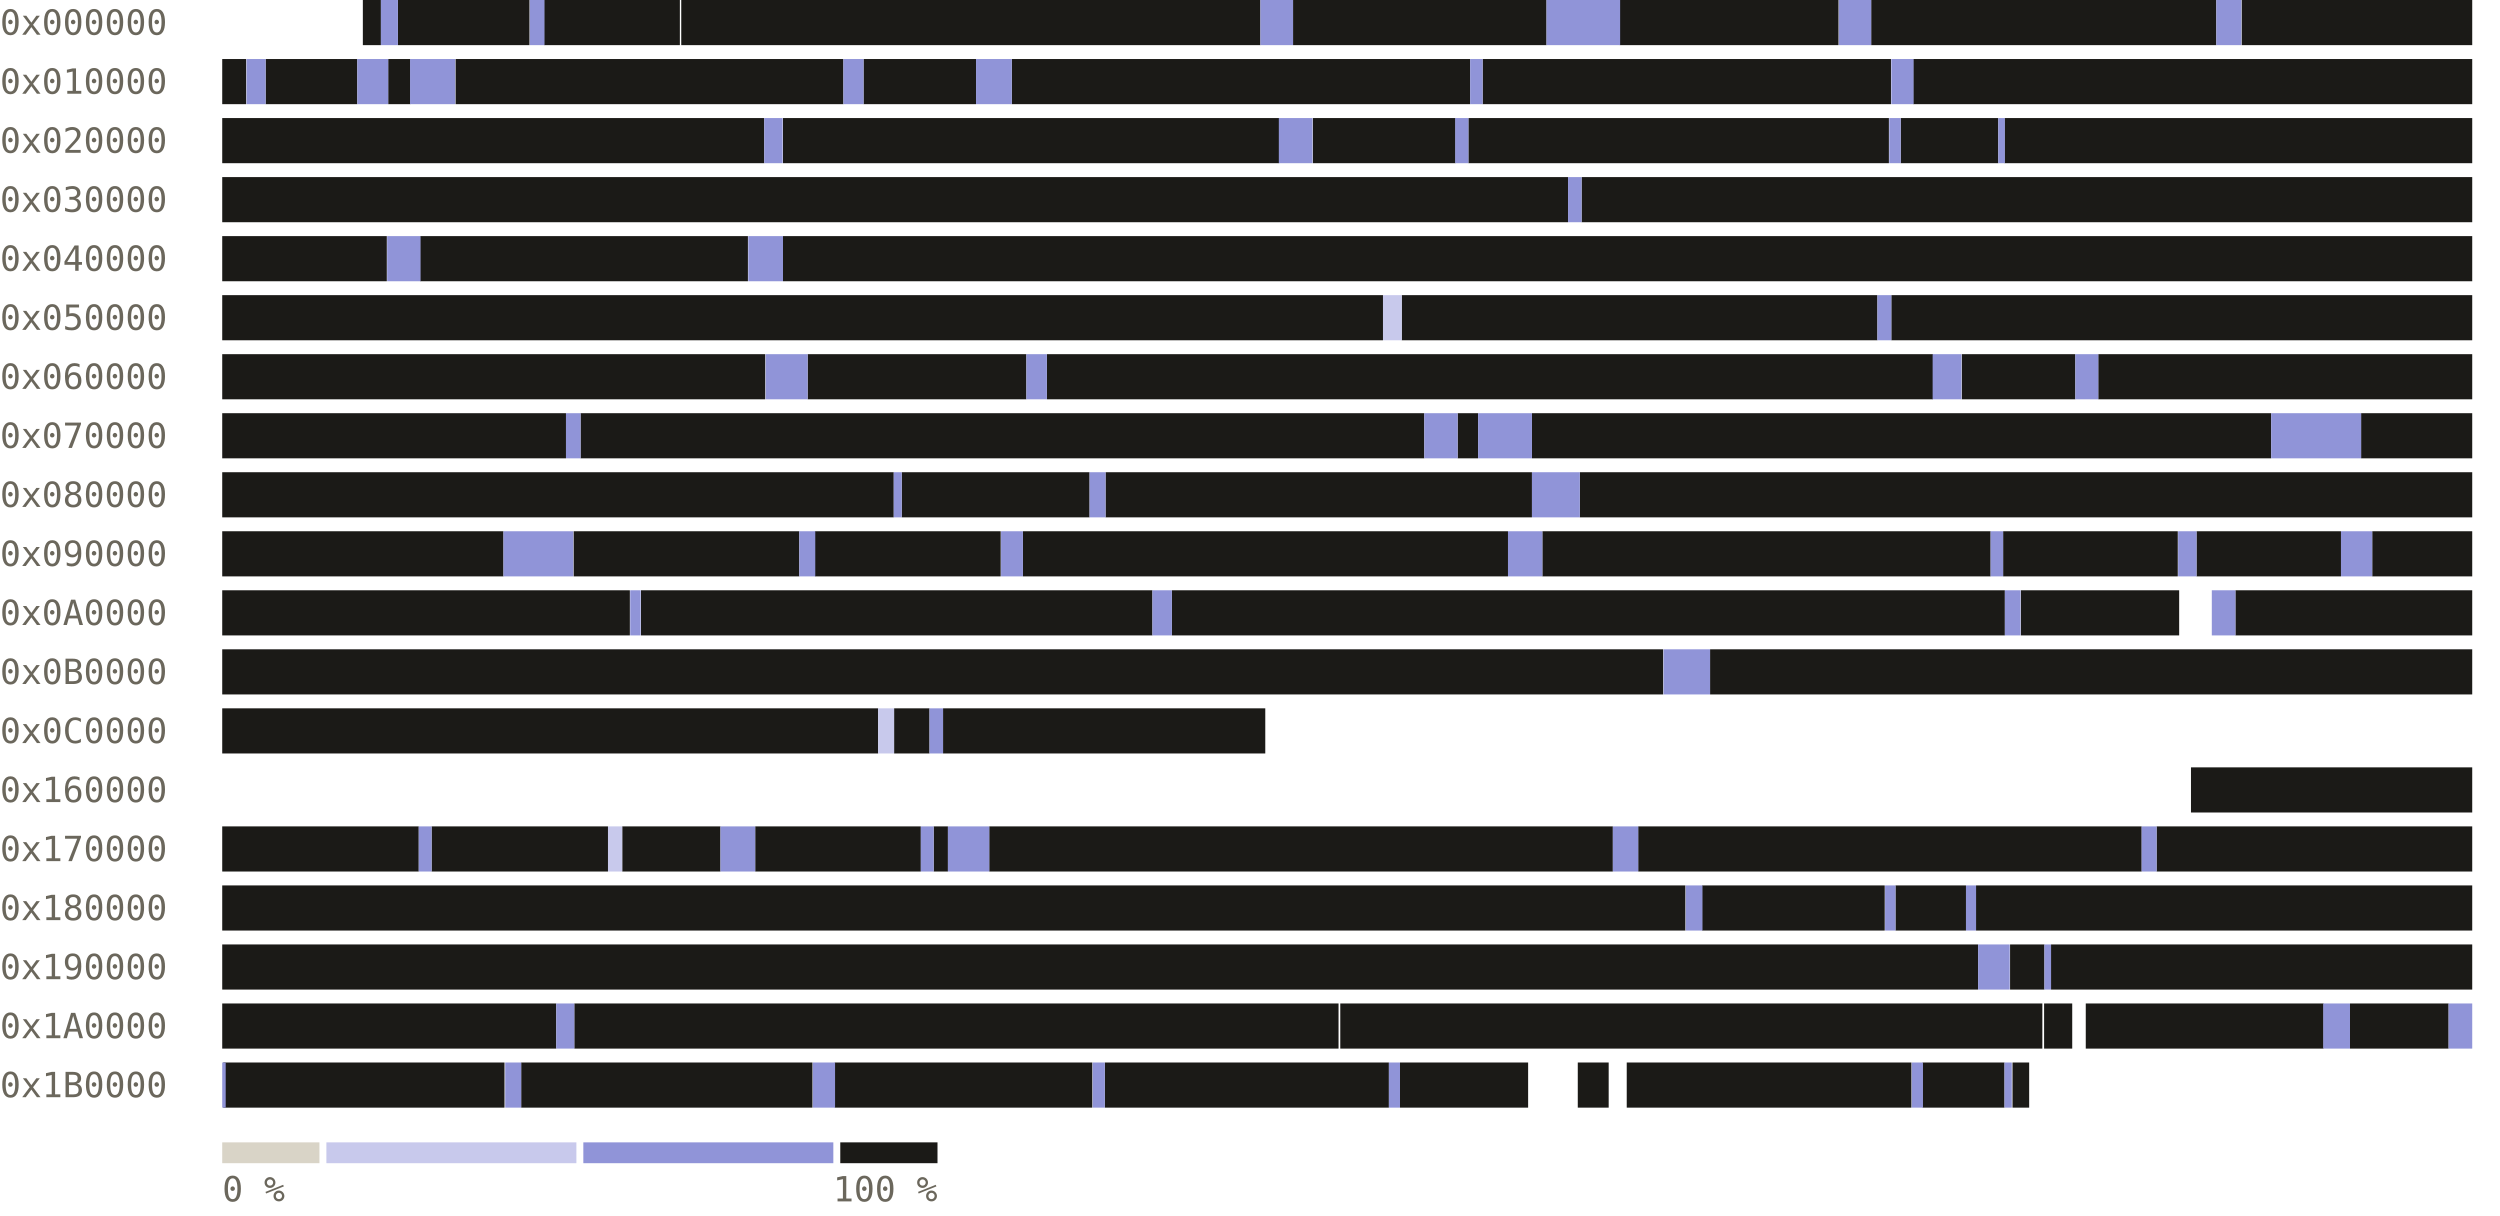
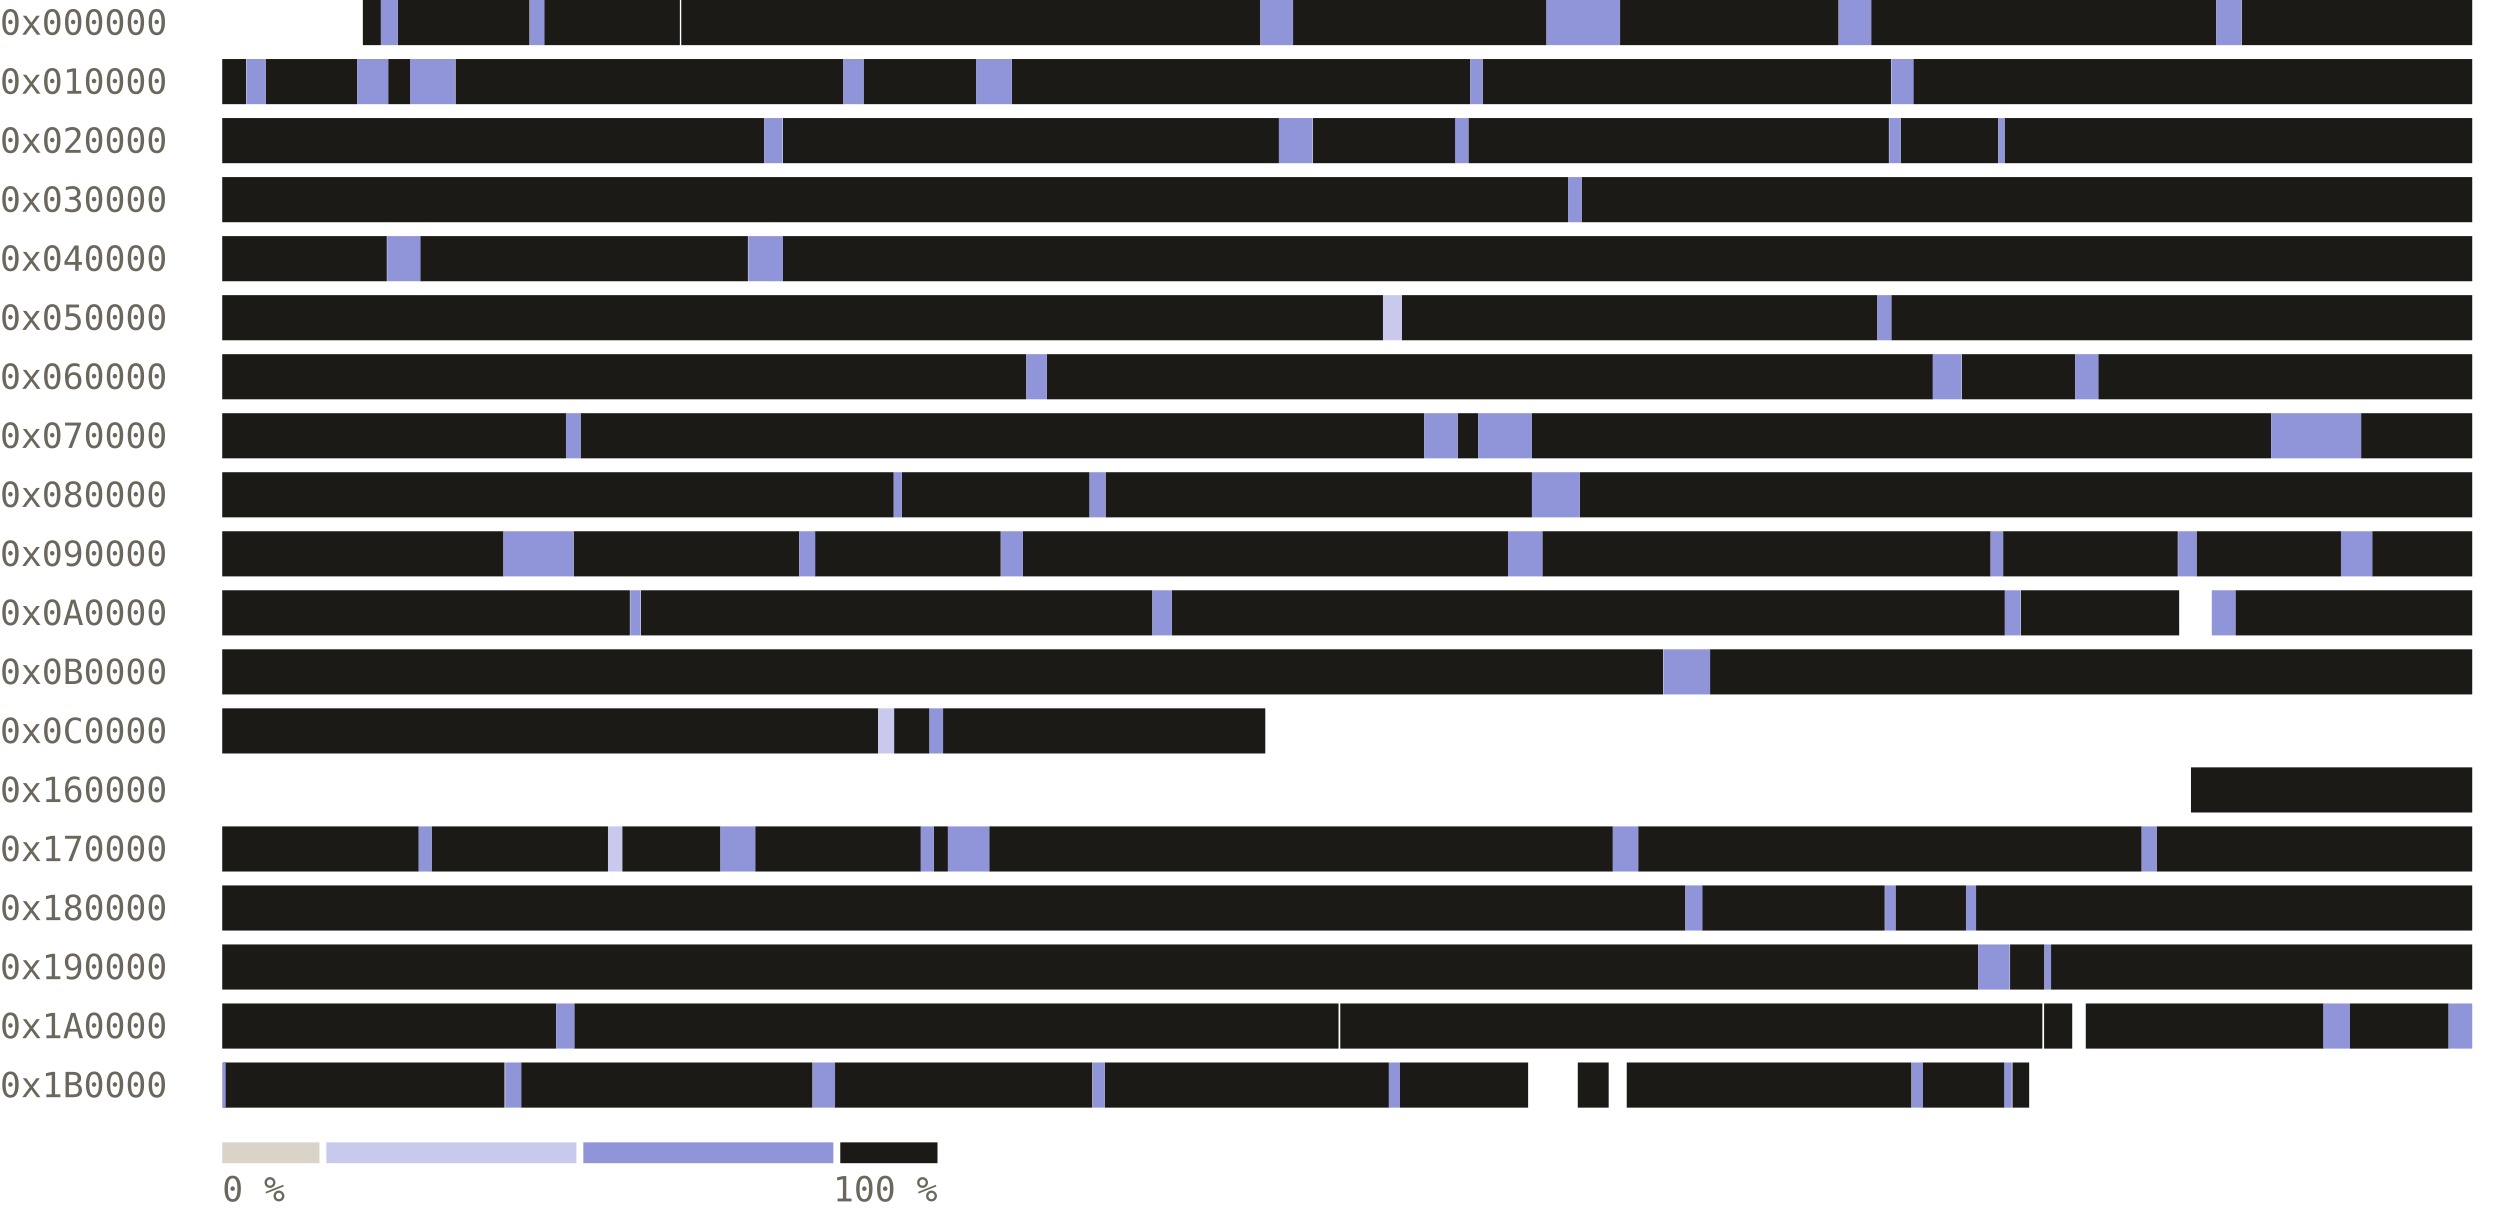
<svg xmlns="http://www.w3.org/2000/svg" viewBox="0 0 720 350" width="720" height="350">
  <style>text{font:10px monospace;fill:#6b675c}.q0{fill:#d9d4c7}.q1{fill:#e3e2f2}.q2{fill:#d6d6ef}.q3{fill:#c8c9ec}.q4{fill:#babce8}.q5{fill:#acafe4}.q6{fill:#9ea2df}.q7{fill:#9094d8}.q8{fill:#8186cf}.q9{fill:#7277c4}.q10{fill:#1b1a17}@media (prefers-color-scheme:dark){text{fill:#a8a293}.q0{fill:#4a463d}.q1{fill:#35375a}.q2{fill:#3c3f66}.q3{fill:#444772}.q4{fill:#4d517f}.q5{fill:#575b8c}.q6{fill:#62669a}.q7{fill:#6e72a8}.q8{fill:#7b7fb6}.q9{fill:#888cc4}.q10{fill:#d6d0bd}}</style>
  <text x="0" y="10">0x000000</text>
  <text x="0" y="27">0x010000</text>
  <text x="0" y="44">0x020000</text>
  <text x="0" y="61">0x030000</text>
  <text x="0" y="78">0x040000</text>
  <text x="0" y="95">0x050000</text>
  <text x="0" y="112">0x060000</text>
  <text x="0" y="129">0x070000</text>
  <text x="0" y="146">0x080000</text>
  <text x="0" y="163">0x090000</text>
  <text x="0" y="180">0x0A0000</text>
  <text x="0" y="197">0x0B0000</text>
  <text x="0" y="214">0x0C0000</text>
  <text x="0" y="231">0x160000</text>
  <text x="0" y="248">0x170000</text>
  <text x="0" y="265">0x180000</text>
  <text x="0" y="282">0x190000</text>
  <text x="0" y="299">0x1A0000</text>
  <text x="0" y="316">0x1B0000</text>
-   <path class="q10" d="M104.5 0h5.2v13h-5.2zM114.6 0h37.9v13h-37.9zM156.7 0h39.1v13h-39.1zM196.2 0h166.8v13h-166.8zM372.4 0h73v13h-73zM466.5 0h63v13h-63zM538.9 0h99.4v13h-99.4zM645.6 0h66.4v13h-66.4zM64 17h6.9v13h-6.9zM76.5 17h26.4v13h-26.4zM111.8 17h6.4v13h-6.4zM131.2 17h111.7v13h-111.7zM248.7 17h32.4v13h-32.4zM291.4 17h132v13h-132zM427 17h117.6v13h-117.6zM551 17h161v13h-161zM64 34h156.1v13h-156.1zM225.5 34h142.9v13h-142.9zM378.1 34h41.1v13h-41.1zM422.9 34h121.1v13h-121.1zM547.4 34h28.1v13h-28.1zM577.3 34h134.7v13h-134.7zM64 51h387.6v13h-387.6zM455.5 51h256.5v13h-256.5zM64 68h47.4v13h-47.4zM121 68h94.4v13h-94.4zM225.5 68h486.5v13h-486.5zM64 85h334.3v13h-334.3zM403.7 85h137v13h-137zM544.7 85h167.3v13h-167.3zM64 102h156.4v13h-156.4zM232.6 102h63v13h-63zM301.5 102h255.2v13h-255.2zM565 102h32.7v13h-32.7zM604.3 102h107.7v13h-107.7zM64 119h99v13h-99zM167.2 119h243v13h-243zM419.8 119h5.9v13h-5.9zM441.2 119h212.9v13h-212.9zM680 119h32v13h-32zM64 136h193.4v13h-193.4zM259.7 136h54.1v13h-54.1zM318.4 136h122.8v13h-122.8zM455 136h257v13h-257zM64 153h81v13h-81zM165.2 153h65v13h-65zM234.7 153h53.5v13h-53.5zM294.6 153h139.7v13h-139.7zM444.2 153h129.1v13h-129.1zM576.9 153h50.3v13h-50.3zM632.6 153h41.6v13h-41.6zM683.2 153h28.8v13h-28.8zM64 170h117.4v13h-117.4zM184.6 170h147.3v13h-147.3zM337.5 170h239.9v13h-239.9zM582 170h45.6v13h-45.6zM643.8 170h68.2v13h-68.2zM64 187h415v13h-415zM492.5 187h219.5v13h-219.5zM64 204h188.9v13h-188.9zM257.5 204h10.2v13h-10.2zM271.6 204h92.8v13h-92.8zM631 221h81v13h-81zM64 238h56.6v13h-56.6zM124.3 238h50.8v13h-50.8zM179.2 238h28.3v13h-28.3zM217.5 238h47.7v13h-47.7zM268.9 238h4.1v13h-4.1zM284.9 238h179.6v13h-179.6zM471.8 238h145v13h-145zM621.1 238h90.9v13h-90.9zM64 255h421.4v13h-421.4zM490.2 255h52.6v13h-52.6zM545.9 255h20.3v13h-20.3zM569.1 255h142.9v13h-142.9zM64 272h505.7v13h-505.7zM578.9 272h9.9v13h-9.9zM590.7 272h121.3v13h-121.3zM64 289h96.2v13h-96.2zM165.4 289h220.1v13h-220.1zM386 289h202.2v13h-202.2zM588.7 289h8.1v13h-8.1zM600.7 289h68.5v13h-68.5zM676.8 289h28.4v13h-28.4zM64.3 306h81v13h-81zM150.1 306h83.9v13h-83.9zM240.4 306h74.2v13h-74.2zM318.2 306h81.8v13h-81.8zM403.2 306h36.9v13h-36.9zM454.4 306h8.9v13h-8.9zM468.5 306h82v13h-82zM553.7 306h23.6v13h-23.6zM579.6 306h4.8v13h-4.8z" />
-   <path class="q7" d="M109.7 0h4.9v13h-4.9zM152.6 0h4.2v13h-4.2zM363 0h9.4v13h-9.4zM445.4 0h21.2v13h-21.2zM529.6 0h9.3v13h-9.3zM638.3 0h7.2v13h-7.2zM71 17h5.5v13h-5.5zM102.9 17h8.9v13h-8.9zM118.1 17h13v13h-13zM242.9 17h5.8v13h-5.8zM281.1 17h10.3v13h-10.3zM423.4 17h3.6v13h-3.6zM544.7 17h6.4v13h-6.4zM220.1 34h5.3v13h-5.3zM368.3 34h9.7v13h-9.7zM419.1 34h3.8v13h-3.8zM544.1 34h3.3v13h-3.3zM575.5 34h1.9v13h-1.9zM451.6 51h3.9v13h-3.9zM111.5 68h9.6v13h-9.6zM215.5 68h10v13h-10zM540.7 85h4v13h-4zM220.5 102h12.1v13h-12.1zM295.6 102h5.9v13h-5.9zM556.6 102h8.3v13h-8.3zM597.7 102h6.6v13h-6.6zM163 119h4.2v13h-4.2zM410.2 119h9.6v13h-9.6zM425.7 119h15.5v13h-15.5zM654.1 119h25.9v13h-25.9zM257.4 136h2.3v13h-2.3zM313.8 136h4.6v13h-4.6zM441.2 136h13.8v13h-13.8zM145 153h20.1v13h-20.1zM230.2 153h4.6v13h-4.6zM288.3 153h6.3v13h-6.3zM434.3 153h9.9v13h-9.9zM573.3 153h3.6v13h-3.6zM627.3 153h5.3v13h-5.3zM674.2 153h9v13h-9zM181.5 170h3v13h-3zM331.9 170h5.6v13h-5.6zM577.4 170h4.5v13h-4.5zM637 170h6.8v13h-6.8zM479.1 187h13.4v13h-13.4zM267.7 204h3.9v13h-3.9zM120.6 238h3.7v13h-3.7zM207.5 238h10v13h-10zM265.2 238h3.7v13h-3.7zM273 238h11.9v13h-11.9zM464.5 238h7.3v13h-7.3zM616.8 238h4.3v13h-4.3zM485.5 255h4.8v13h-4.8zM542.9 255h3v13h-3zM566.2 255h2.9v13h-2.9zM569.7 272h9.1v13h-9.1zM588.8 272h1.9v13h-1.9zM160.2 289h5.2v13h-5.2zM669.1 289h7.7v13h-7.7zM705.2 289h6.8v13h-6.8zM64 306h1v13h-1zM145.5 306h4.6v13h-4.6zM234.1 306h6.4v13h-6.4zM314.7 306h3.5v13h-3.5zM400 306h3.2v13h-3.2zM550.6 306h3.2v13h-3.2zM577.3 306h2.1v13h-2.1z" />
+   <path class="q10" d="M104.5 0h5.2v13h-5.2zM114.6 0h37.9v13h-37.9zM156.7 0h39.1v13h-39.1zM196.2 0h166.8v13h-166.8zM372.4 0h73v13h-73zM466.5 0h63v13h-63zM538.9 0h99.4v13h-99.4zM645.6 0h66.4v13h-66.4zM64 17h6.9v13h-6.9zM76.5 17h26.4v13h-26.4zM111.8 17h6.4v13h-6.4zM131.2 17h111.7v13h-111.7zM248.7 17h32.4v13h-32.4zM291.4 17h132v13h-132zM427 17h117.6v13h-117.6zM551 17h161v13h-161zM64 34h156.1v13h-156.1zM225.5 34h142.9v13h-142.9zM378.1 34h41.1v13h-41.1zM422.9 34h121.1v13h-121.1zM547.4 34h28.1v13h-28.1zM577.3 34h134.7v13h-134.7zM64 51h387.6v13h-387.6zM455.5 51h256.5v13h-256.5zM64 68h47.4v13h-47.4zM121 68h94.4v13h-94.4zM225.5 68h486.5v13h-486.5zM64 85h334.3v13h-334.3zM403.7 85h137v13h-137zM544.7 85h167.3v13h-167.3zM64 102h231.6v13h-231.6zM301.5 102h255.2v13h-255.2zM565 102h32.7v13h-32.7zM604.3 102h107.7v13h-107.7zM64 119h99v13h-99zM167.2 119h243v13h-243zM419.8 119h5.9v13h-5.9zM441.2 119h212.9v13h-212.9zM680 119h32v13h-32zM64 136h193.4v13h-193.4zM259.7 136h54.1v13h-54.1zM318.4 136h122.8v13h-122.8zM455 136h257v13h-257zM64 153h81v13h-81zM165.2 153h65v13h-65zM234.7 153h53.5v13h-53.5zM294.6 153h139.7v13h-139.7zM444.2 153h129.1v13h-129.1zM576.9 153h50.3v13h-50.3zM632.6 153h41.6v13h-41.6zM683.2 153h28.8v13h-28.8zM64 170h117.4v13h-117.4zM184.6 170h147.3v13h-147.3zM337.5 170h239.9v13h-239.9zM582 170h45.6v13h-45.6zM643.8 170h68.2v13h-68.2zM64 187h415v13h-415zM492.5 187h219.5v13h-219.5zM64 204h188.9v13h-188.9zM257.5 204h10.2v13h-10.2zM271.6 204h92.8v13h-92.8zM631 221h81v13h-81zM64 238h56.6v13h-56.6zM124.3 238h50.8v13h-50.8zM179.2 238h28.3v13h-28.3zM217.5 238h47.7v13h-47.7zM268.9 238h4.1v13h-4.1zM284.9 238h179.6v13h-179.6zM471.8 238h145v13h-145zM621.1 238h90.9v13h-90.9zM64 255h421.4v13h-421.4zM490.2 255h52.6v13h-52.6zM545.9 255h20.3v13h-20.3zM569.1 255h142.9v13h-142.9zM64 272h505.7v13h-505.7zM578.9 272h9.9v13h-9.9zM590.7 272h121.3v13h-121.3zM64 289h96.2v13h-96.2zM165.4 289h220.1v13h-220.1zM386 289h202.2v13h-202.2zM588.7 289h8.1v13h-8.1zM600.7 289h68.5v13h-68.5zM676.8 289h28.4v13h-28.4zM64.3 306h81v13h-81zM150.1 306h83.9v13h-83.9zM240.4 306h74.2v13h-74.2zM318.2 306h81.8v13h-81.8zM403.2 306h36.9v13h-36.9zM454.4 306h8.9v13h-8.9zM468.5 306h82v13h-82zM553.7 306h23.6v13h-23.6zM579.6 306h4.8v13h-4.8z" />
+   <path class="q7" d="M109.7 0h4.9v13h-4.9zM152.6 0h4.2v13h-4.2zM363 0h9.4v13h-9.4zM445.4 0h21.2v13h-21.2zM529.6 0h9.3v13h-9.3zM638.3 0h7.2v13h-7.2zM71 17h5.5v13h-5.5zM102.9 17h8.9v13h-8.9zM118.1 17h13v13h-13zM242.9 17h5.8v13h-5.8zM281.1 17h10.3v13h-10.3zM423.4 17h3.6v13h-3.6zM544.7 17h6.4v13h-6.4zM220.1 34h5.3v13h-5.3zM368.3 34h9.7v13h-9.7zM419.1 34h3.8v13h-3.8zM544.1 34h3.3v13h-3.3zM575.5 34h1.9v13h-1.9zM451.6 51h3.9v13h-3.9zM111.5 68h9.6v13h-9.6zM215.5 68h10v13h-10zM540.7 85h4v13h-4zM295.6 102h5.9v13h-5.9zM556.6 102h8.3v13h-8.3zM597.7 102h6.6v13h-6.6zM163 119h4.2v13h-4.2zM410.2 119h9.6v13h-9.6zM425.7 119h15.5v13h-15.5zM654.1 119h25.9v13h-25.9zM257.4 136h2.3v13h-2.3zM313.8 136h4.6v13h-4.6zM441.2 136h13.8v13h-13.8zM145 153h20.1v13h-20.1zM230.2 153h4.6v13h-4.6zM288.3 153h6.3v13h-6.3zM434.3 153h9.9v13h-9.9zM573.3 153h3.6v13h-3.6zM627.3 153h5.3v13h-5.3zM674.2 153h9v13h-9zM181.5 170h3v13h-3zM331.9 170h5.6v13h-5.6zM577.4 170h4.5v13h-4.5zM637 170h6.8v13h-6.8zM479.1 187h13.4v13h-13.4zM267.7 204h3.9v13h-3.9zM120.6 238h3.7v13h-3.7zM207.5 238h10v13h-10zM265.2 238h3.7v13h-3.7zM273 238h11.9v13h-11.9zM464.5 238h7.3v13h-7.3zM616.8 238h4.3v13h-4.3zM485.5 255h4.8v13h-4.8zM542.9 255h3v13h-3zM566.2 255h2.9v13h-2.9zM569.7 272h9.1v13h-9.1zM588.8 272h1.9v13h-1.9zM160.2 289h5.2v13h-5.2zM669.1 289h7.7v13h-7.7zM705.2 289h6.8v13h-6.8zM64 306h1v13h-1zM145.5 306h4.6v13h-4.6zM234.1 306h6.4v13h-6.4zM314.7 306h3.5v13h-3.5zM400 306h3.2v13h-3.2zM550.6 306h3.2v13h-3.2zM577.3 306h2.1v13h-2.1z" />
  <path class="q3" d="M398.3 85h5.4v13h-5.4zM252.9 204h4.6v13h-4.6zM175.1 238h4.1v13h-4.1z" />
  <rect class="q0" x="64" y="329" width="28" height="6" />
  <rect class="q3" x="94" y="329" width="72" height="6" />
  <rect class="q7" x="168" y="329" width="72" height="6" />
  <rect class="q10" x="242" y="329" width="28" height="6" />
  <text x="64" y="346">0 %</text>
  <text x="270" y="346" text-anchor="end">100 %</text>
</svg>
